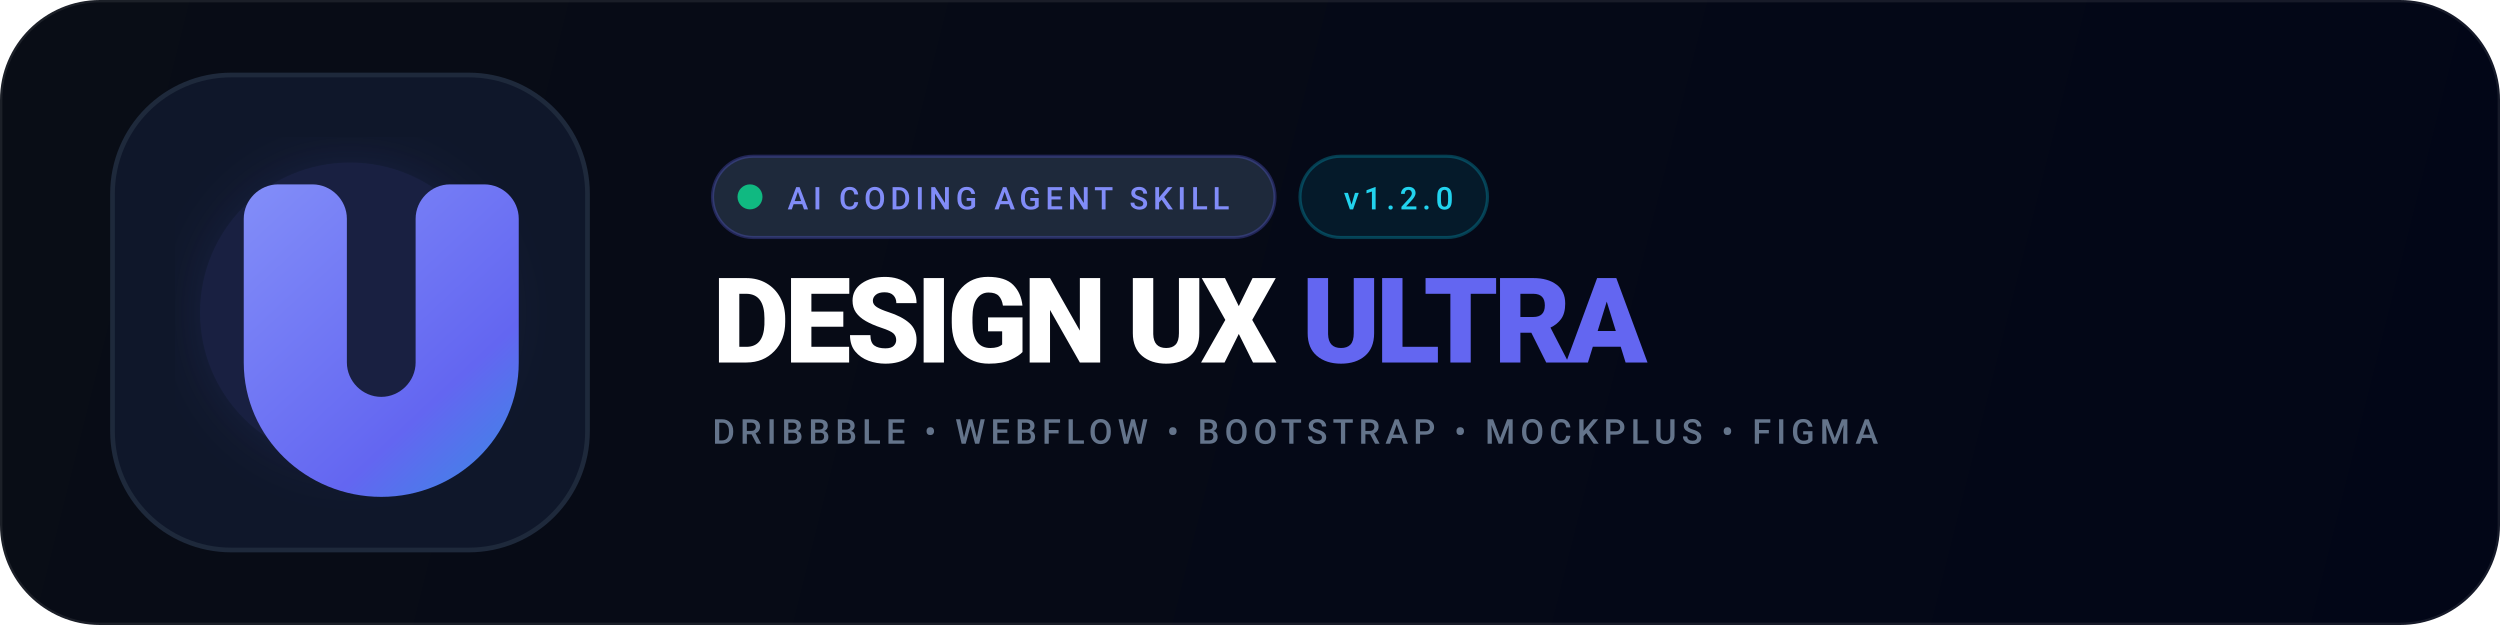
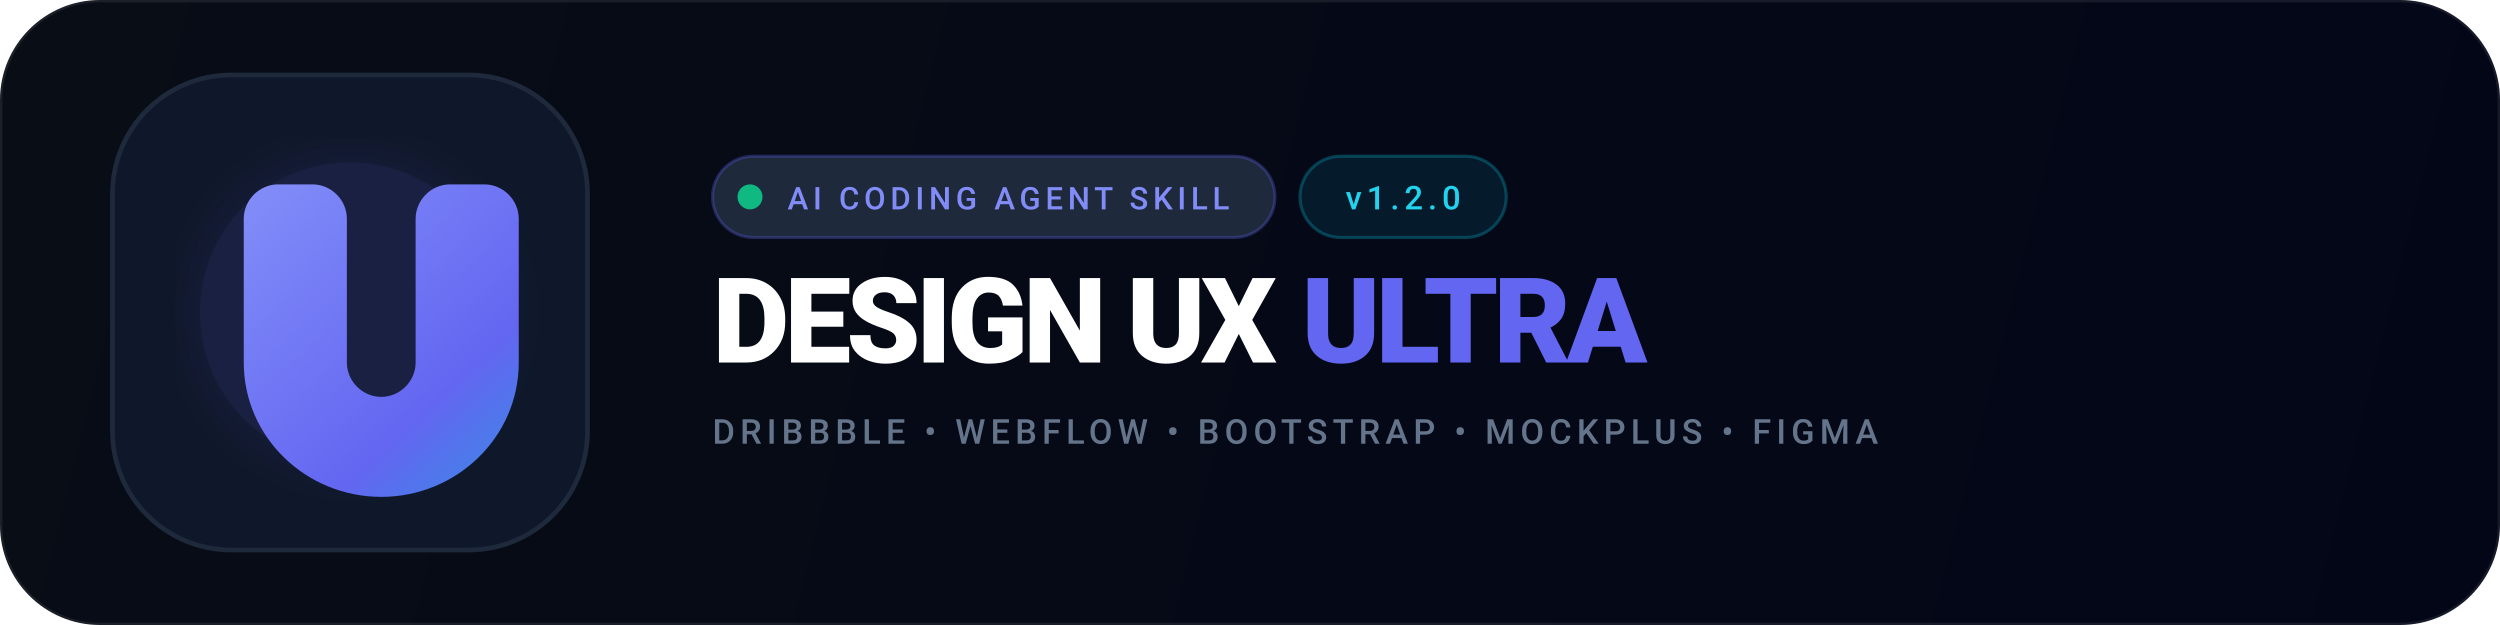
<svg xmlns="http://www.w3.org/2000/svg" viewBox="0 0 800 200" width="800" height="200" fill="none">
  <defs>
    <linearGradient id="bgCanvas" x1="0" y1="0" x2="800" y2="200" gradientUnits="userSpaceOnUse">
      <stop offset="0%" stop-color="#090D16" />
      <stop offset="100%" stop-color="#020617" />
    </linearGradient>
    <linearGradient id="logoMarkGrad" x1="48" y1="36" x2="168" y2="164" gradientUnits="userSpaceOnUse">
      <stop offset="0%" stop-color="#818CF8" />
      <stop offset="50%" stop-color="#6366F1" />
      <stop offset="100%" stop-color="#06B6D4" />
    </linearGradient>
    <linearGradient id="textGrad" x1="210" y1="60" x2="620" y2="120" gradientUnits="userSpaceOnUse">
      <stop offset="0%" stop-color="#FFFFFF" />
      <stop offset="50%" stop-color="#E2E8F0" />
      <stop offset="100%" stop-color="#94A3B8" />
    </linearGradient>
    <linearGradient id="accentGrad" x1="210" y1="120" x2="480" y2="160" gradientUnits="userSpaceOnUse">
      <stop offset="0%" stop-color="#6366F1" />
      <stop offset="50%" stop-color="#06B6D4" />
      <stop offset="100%" stop-color="#34D399" />
    </linearGradient>
    <filter id="glow" x="20" y="20" width="180" height="180" filterUnits="userSpaceOnUse">
      <feGaussianBlur stdDeviation="8" result="blur" />
      <feComposite in="SourceGraphic" in2="blur" operator="over" />
    </filter>
  </defs>
  <style>
    .title-text {
      font-family: -apple-system, BlinkMacSystemFont, "Segoe UI", Roboto, "Plus Jakarta Sans", sans-serif;
      font-weight: 800;
      letter-spacing: -0.04em;
    }
    .subtitle-text {
      font-family: -apple-system, BlinkMacSystemFont, "Segoe UI", Roboto, "JetBrains Mono", monospace;
      font-weight: 500;
      letter-spacing: 0.15em;
    }
  </style>
  <rect width="800" height="200" rx="32" fill="url(#bgCanvas)" />
  <rect width="800" height="200" rx="32" stroke="rgba(255, 255, 255, 0.08)" stroke-width="1.5" />
  <g transform="translate(36, 24)">
    <rect x="0" y="0" width="152" height="152" rx="38" fill="#0F172A" stroke="#1E293B" stroke-width="1.5" />
    <circle cx="76" cy="76" r="48" fill="#6366F1" opacity="0.12" filter="url(#glow)" />
    <path d="M42 46C42 40 47 35 53 35H64C70 35 75 40 75 46V92C75 98 80 103 86 103C92 103 97 98 97 92V46C97 40 102 35 108 35H119C125 35 130 40 130 46V92C130 116 110 135 86 135C62 135 42 116 42 92V46Z" fill="url(#logoMarkGrad)" />
  </g>
  <g transform="translate(228, 50)">
    <rect x="0" y="0" width="180" height="26" rx="13" fill="#1E293B" stroke="rgba(99, 102, 241, 0.3)" stroke-width="1" />
    <circle cx="12" cy="13" r="4" fill="#10B981" />
    <text x="24" y="17" fill="#818CF8" class="subtitle-text" font-size="10">AI CODING AGENT SKILL</text>
-     <rect x="188" y="0" width="60" height="26" rx="13" fill="rgba(6, 182, 212, 0.1)" stroke="rgba(6, 182, 212, 0.3)" stroke-width="1" />
-     <text x="202" y="17" fill="#22D3EE" class="subtitle-text" font-size="10">v1.2.0</text>
+     <rect x="188" y="0" width="66" height="26" rx="13" fill="rgba(6, 182, 212, 0.1)" stroke="rgba(6, 182, 212, 0.3)" stroke-width="1" />
+     <text x="221" y="17" fill="#22D3EE" class="subtitle-text" font-size="10.5" font-weight="700" text-anchor="middle">v1.2.0</text>
    <text x="0" y="66" fill="url(#textGrad)" class="title-text" font-size="38">
      DESIGN UX <tspan fill="#6366F1">ULTRA</tspan>
    </text>
    <text x="0" y="92" fill="#64748B" class="subtitle-text" font-size="11">
      DRIBBBLE • WEBFLOW • BOOTSTRAP • MOCKPLUS • FIGMA
    </text>
  </g>
</svg>
